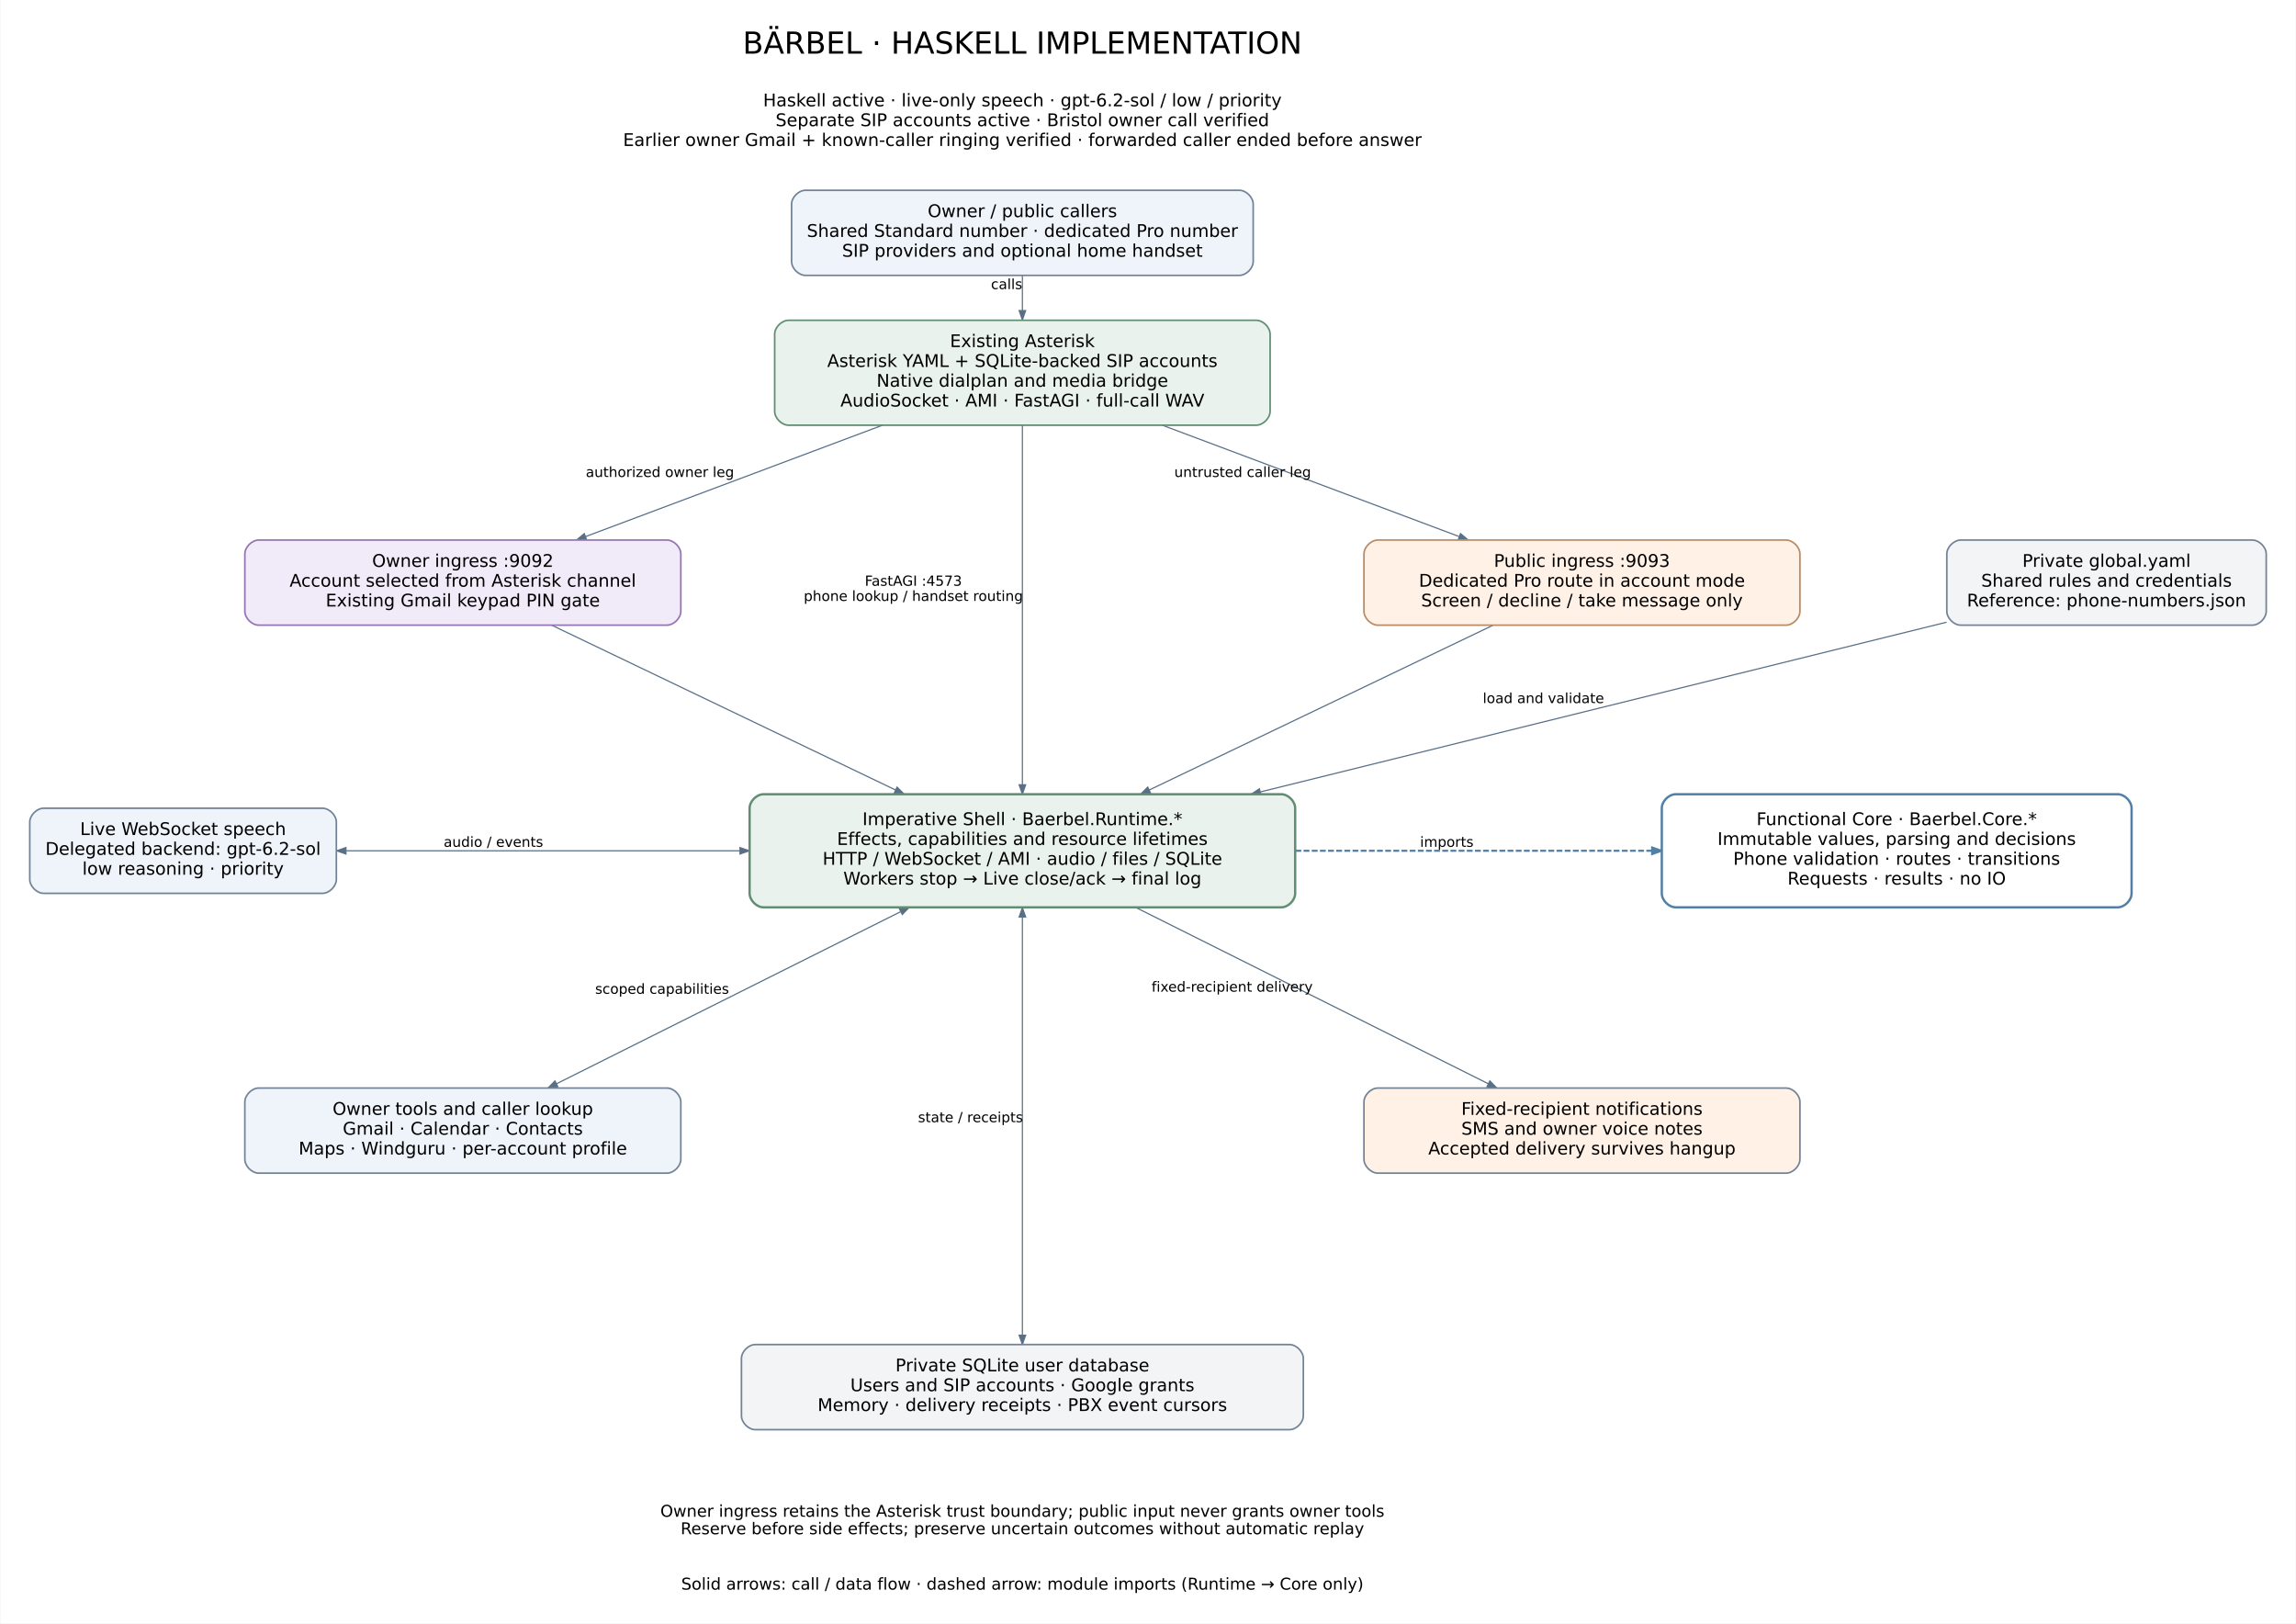
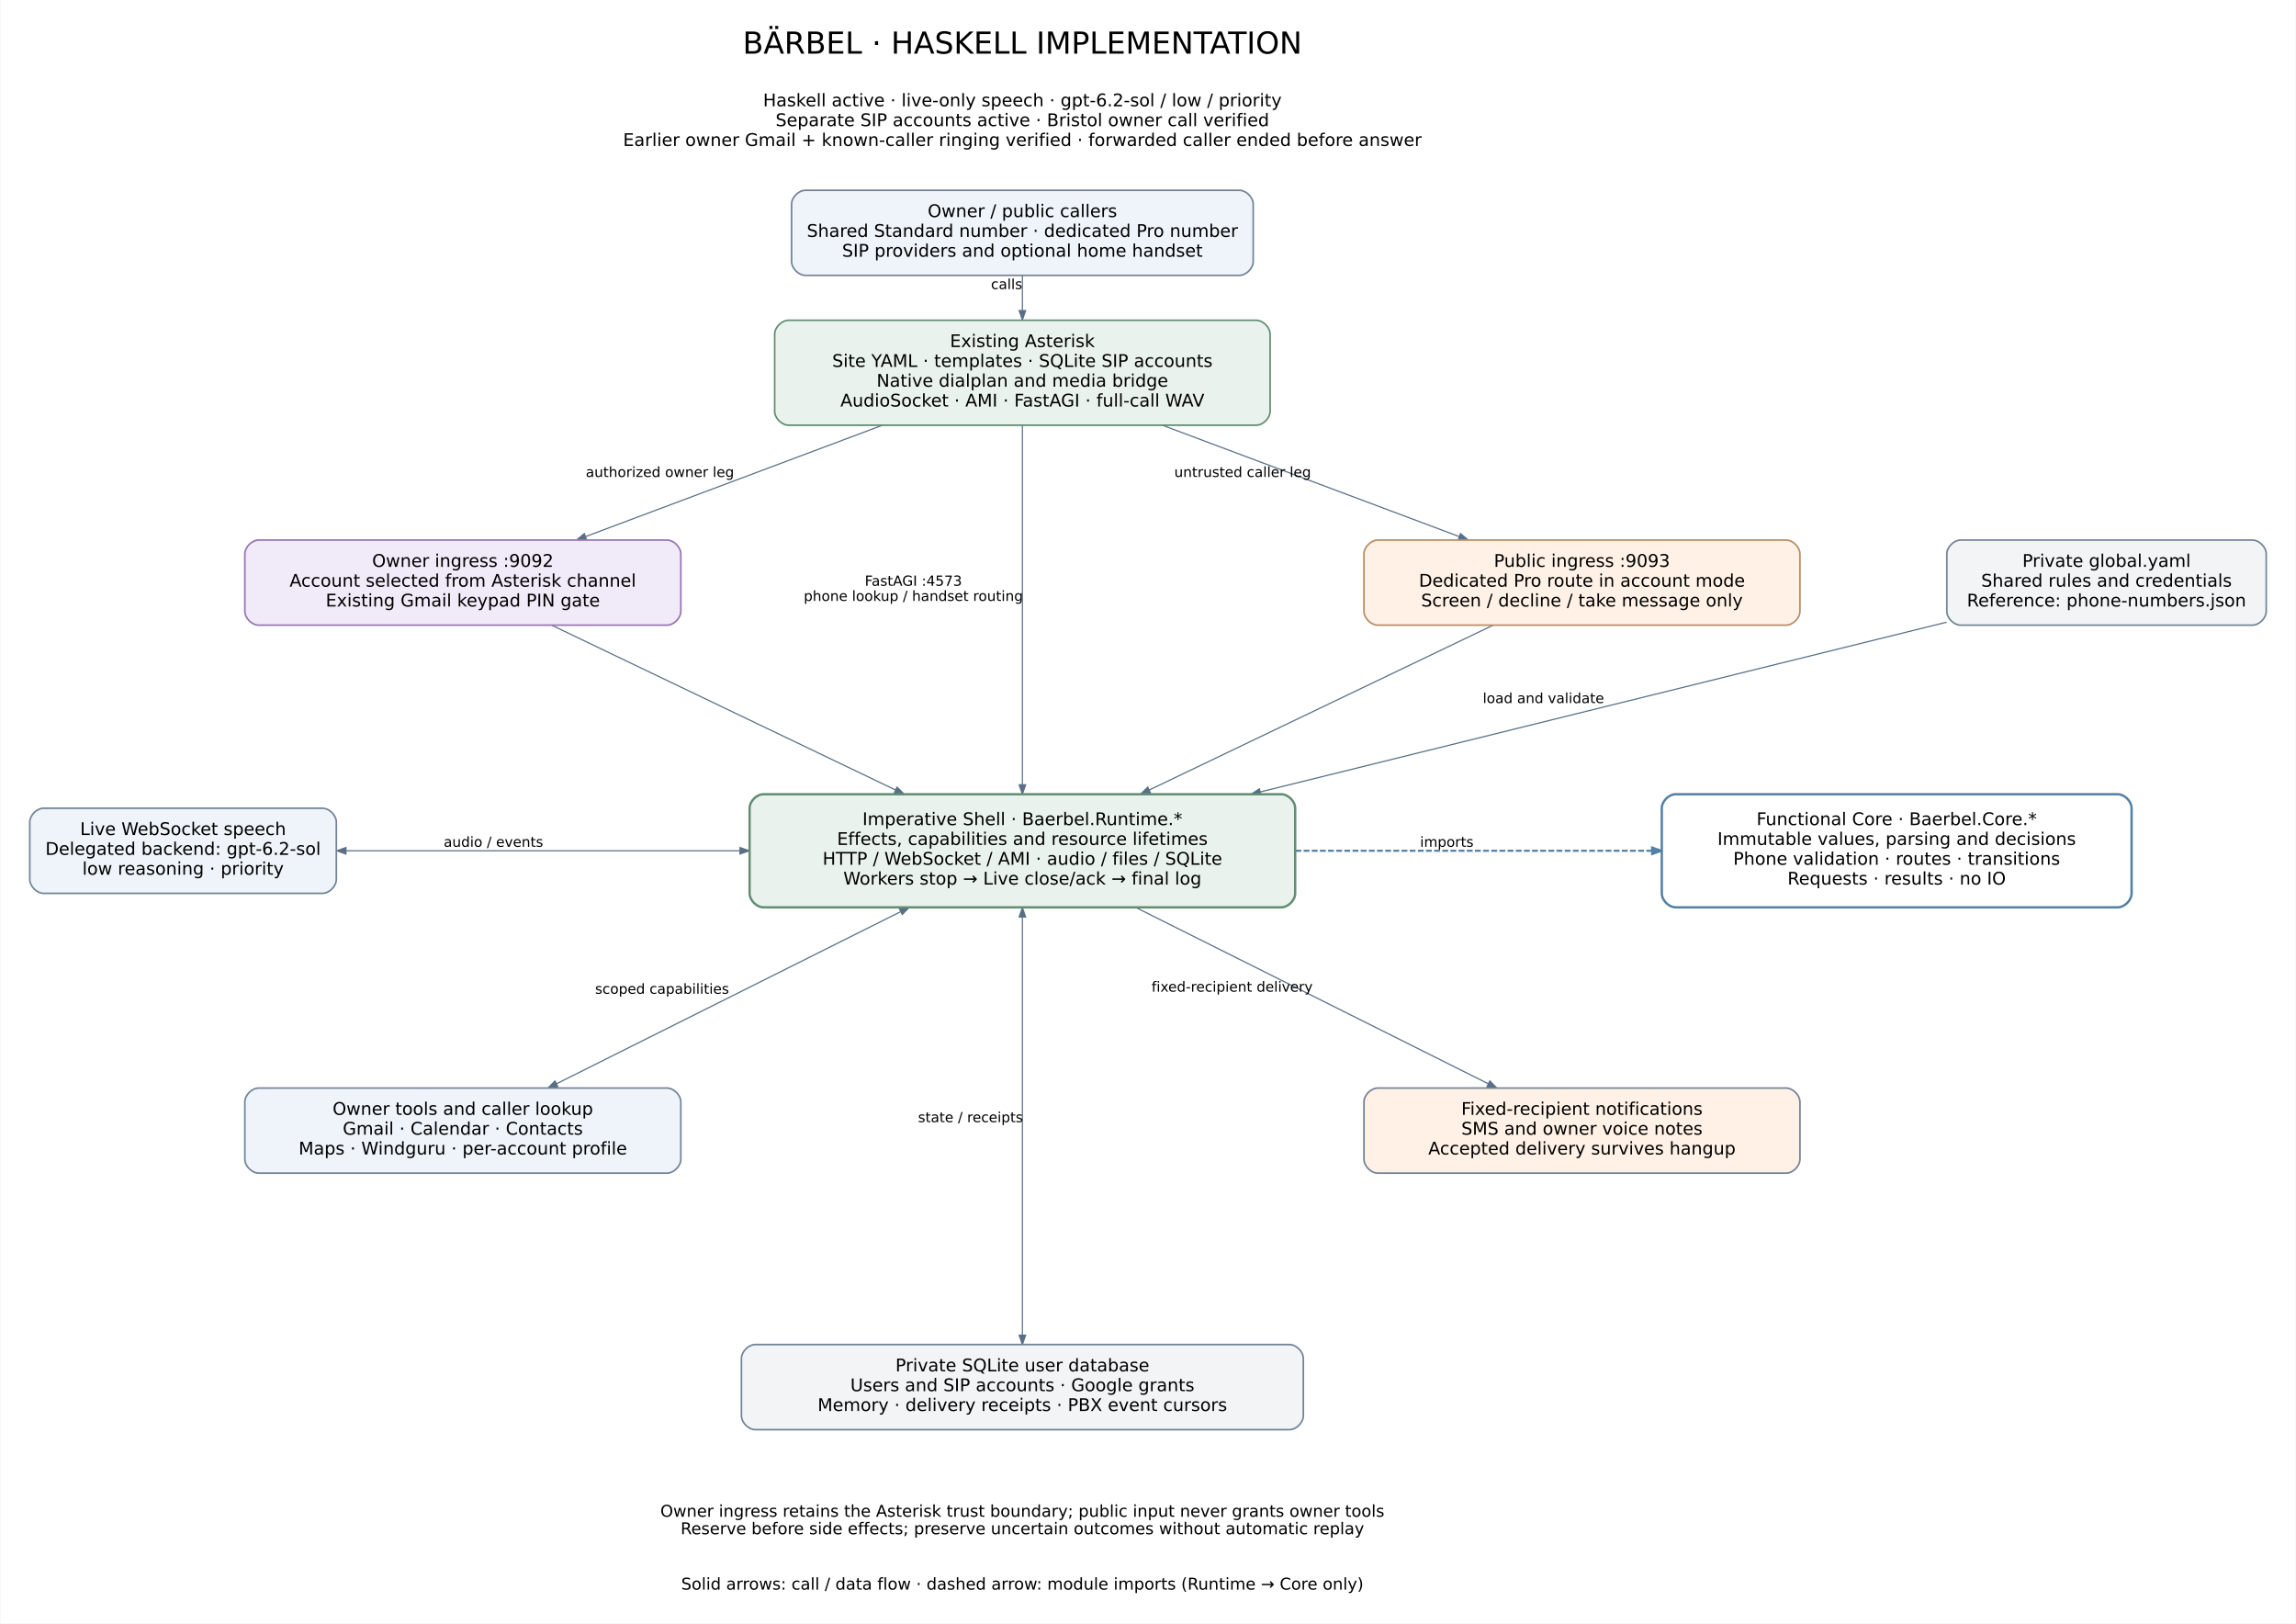
<svg xmlns="http://www.w3.org/2000/svg" width="1969pt" height="1392pt" viewBox="0.00 0.00 1968.90 1392.40">
  <g id="graph0" class="graph" transform="scale(1 1) rotate(0) translate(25.2 1367.2)">
    <polygon fill="#ffffff" stroke="transparent" points="-25.2,25.2 -25.2,-1367.2 1943.7,-1367.2 1943.7,25.2 -25.2,25.2" />
    <g id="edge1" class="edge">
      <path fill="none" stroke="#586f86" d="M851.5,-1130.84C851.5,-1121.38 851.5,-1111 851.5,-1100.87" />
      <polygon fill="#586f86" stroke="#586f86" points="854.3,-1100.83 851.5,-1092.83 848.7,-1100.83 854.3,-1100.83" />
      <text text-anchor="middle" x="838" y="-1119.26" font-family="DejaVu Sans" font-size="12.00">calls</text>
    </g>
    <g id="edge2" class="edge">
      <path fill="none" stroke="#586f86" d="M731.3,-1002.43C653.04,-973.08 551.93,-935.16 476.82,-907" />
      <polygon fill="#586f86" stroke="#586f86" points="477.65,-904.32 469.18,-904.13 475.69,-909.56 477.65,-904.32" />
      <text text-anchor="middle" x="540.56" y="-958.11" font-family="DejaVu Sans" font-size="12.00">authorized owner leg</text>
    </g>
    <g id="edge3" class="edge">
      <path fill="none" stroke="#586f86" d="M971.7,-1002.43C1049.96,-973.08 1151.07,-935.16 1226.18,-907" />
      <polygon fill="#586f86" stroke="#586f86" points="1227.31,-909.56 1233.82,-904.13 1225.35,-904.32 1227.31,-909.56" />
      <text text-anchor="middle" x="1040.44" y="-958.11" font-family="DejaVu Sans" font-size="12.00">untrusted caller leg</text>
    </g>
    <g id="edge4" class="edge">
      <path fill="none" stroke="#586f86" d="M851.5,-1002.45C851.5,-927.33 851.5,-776.64 851.5,-694.34" />
      <polygon fill="#586f86" stroke="#586f86" points="854.3,-694.11 851.5,-686.11 848.7,-694.11 854.3,-694.11" />
      <text text-anchor="middle" x="758" y="-864.8" font-family="DejaVu Sans" font-size="12.00">FastAGI :4573</text>
      <text text-anchor="middle" x="758" y="-851.8" font-family="DejaVu Sans" font-size="12.00">phone lookup / handset routing</text>
    </g>
    <g id="edge5" class="edge">
      <path fill="none" stroke="#586f86" d="M447.82,-830.93C527.4,-792.8 652.84,-732.69 742.77,-689.6" />
      <polygon fill="#586f86" stroke="#586f86" points="743.99,-692.12 749.99,-686.14 741.57,-687.07 743.99,-692.12" />
    </g>
    <g id="edge6" class="edge">
      <path fill="none" stroke="#586f86" d="M1255.18,-830.93C1175.6,-792.8 1050.16,-732.69 960.23,-689.6" />
      <polygon fill="#586f86" stroke="#586f86" points="961.43,-687.07 953.01,-686.14 959.01,-692.12 961.43,-687.07" />
    </g>
    <g id="edge7" class="edge">
      <path fill="none" stroke="#527fa5" stroke-width="1.8" stroke-dasharray="5,2" d="M1085.72,-637.5C1183.55,-637.5 1296.33,-637.5 1391.44,-637.5" />
      <polygon fill="#527fa5" stroke="#527fa5" stroke-width="1.8" points="1391.71,-640.3 1399.71,-637.5 1391.71,-634.7 1391.71,-640.3" />
      <text text-anchor="middle" x="1215.58" y="-640.9" font-family="DejaVu Sans" font-size="12.00">imports</text>
    </g>
    <g id="edge8" class="edge">
      <path fill="none" stroke="#586f86" d="M608.95,-637.5C496.67,-637.5 367.27,-637.5 271.53,-637.5" />
      <polygon fill="#586f86" stroke="#586f86" points="609.24,-640.3 617.24,-637.5 609.24,-634.7 609.24,-640.3" />
      <polygon fill="#586f86" stroke="#586f86" points="271.25,-634.7 263.25,-637.5 271.25,-640.3 271.25,-634.7" />
      <text text-anchor="middle" x="397.74" y="-640.9" font-family="DejaVu Sans" font-size="12.00">audio / events</text>
    </g>
    <g id="edge9" class="edge">
      <path fill="none" stroke="#586f86" d="M747.03,-585.26C658.31,-540.9 532.84,-478.17 451.81,-437.66" />
      <polygon fill="#586f86" stroke="#586f86" points="745.96,-587.86 754.36,-588.93 748.46,-582.85 745.96,-587.86" />
      <polygon fill="#586f86" stroke="#586f86" points="453.01,-435.12 444.6,-434.05 450.5,-440.13 453.01,-435.12" />
      <text text-anchor="middle" x="542.42" y="-514.86" font-family="DejaVu Sans" font-size="12.00">scoped capabilities</text>
    </g>
    <g id="edge10" class="edge">
      <path fill="none" stroke="#586f86" d="M948.64,-588.93C1037.67,-544.41 1167.96,-479.27 1251.24,-437.63" />
      <polygon fill="#586f86" stroke="#586f86" points="1252.5,-440.13 1258.4,-434.05 1249.99,-435.12 1252.5,-440.13" />
      <text text-anchor="middle" x="1031.44" y="-516.68" font-family="DejaVu Sans" font-size="12.00">fixed-recipient delivery</text>
    </g>
    <g id="edge11" class="edge">
      <path fill="none" stroke="#586f86" d="M851.5,-580.58C851.5,-487.86 851.5,-306.14 851.5,-222.09" />
      <polygon fill="#586f86" stroke="#586f86" points="848.7,-580.71 851.5,-588.71 854.3,-580.71 848.7,-580.71" />
      <polygon fill="#586f86" stroke="#586f86" points="854.3,-222.03 851.5,-214.03 848.7,-222.03 854.3,-222.03" />
      <text text-anchor="middle" x="807" y="-404.73" font-family="DejaVu Sans" font-size="12.00">state / receipts</text>
    </g>
    <g id="edge12" class="edge">
      <path fill="none" stroke="#586f86" d="M1644.28,-833.56C1488.94,-795.15 1234.32,-732.18 1055.65,-687.99" />
      <polygon fill="#586f86" stroke="#586f86" points="1056.17,-685.23 1047.73,-686.03 1054.83,-690.67 1056.17,-685.23" />
      <text text-anchor="middle" x="1298.46" y="-764.18" font-family="DejaVu Sans" font-size="12.00">load and validate</text>
    </g>
    <g id="node1" class="node">
      <text text-anchor="middle" x="851.5" y="-1321.2" font-family="DejaVu Sans" font-size="26.00">BÄRBEL · HASKELL IMPLEMENTATION</text>
    </g>
    <g id="node2" class="node">
      <text text-anchor="middle" x="851.5" y="-1276" font-family="DejaVu Sans" font-size="15.00">Haskell active · live-only speech · gpt-6.2-sol / low / priority</text>
      <text text-anchor="middle" x="851.5" y="-1259" font-family="DejaVu Sans" font-size="15.00">Separate SIP accounts active · Bristol owner call verified</text>
      <text text-anchor="middle" x="851.5" y="-1242" font-family="DejaVu Sans" font-size="15.00">Earlier owner Gmail + known-caller ringing verified · forwarded caller ended before answer</text>
    </g>
    <g id="node3" class="node">
      <path fill="#eef4fa" stroke="#728397" stroke-width="1.4" d="M1037.5,-1204C1037.5,-1204 665.5,-1204 665.5,-1204 659.5,-1204 653.5,-1198 653.5,-1192 653.5,-1192 653.5,-1143 653.5,-1143 653.5,-1137 659.5,-1131 665.5,-1131 665.5,-1131 1037.5,-1131 1037.5,-1131 1043.5,-1131 1049.5,-1137 1049.5,-1143 1049.5,-1143 1049.5,-1192 1049.5,-1192 1049.5,-1198 1043.5,-1204 1037.5,-1204" />
      <text text-anchor="middle" x="851.5" y="-1181" font-family="DejaVu Sans" font-size="15.00">Owner / public callers</text>
      <text text-anchor="middle" x="851.5" y="-1164" font-family="DejaVu Sans" font-size="15.00">Shared Standard number · dedicated Pro number</text>
      <text text-anchor="middle" x="851.5" y="-1147" font-family="DejaVu Sans" font-size="15.00">SIP providers and optional home handset</text>
    </g>
    <g id="node4" class="node">
      <path fill="#eaf2ed" stroke="#618d73" stroke-width="1.4" d="M1052,-1092.5C1052,-1092.5 651,-1092.5 651,-1092.5 645,-1092.5 639,-1086.5 639,-1080.5 639,-1080.5 639,-1014.5 639,-1014.5 639,-1008.5 645,-1002.5 651,-1002.5 651,-1002.5 1052,-1002.5 1052,-1002.5 1058,-1002.5 1064,-1008.5 1064,-1014.5 1064,-1014.5 1064,-1080.5 1064,-1080.5 1064,-1086.5 1058,-1092.5 1052,-1092.5" />
      <text text-anchor="middle" x="851.5" y="-1069.5" font-family="DejaVu Sans" font-size="15.00">Existing Asterisk</text>
-       <text text-anchor="middle" x="851.5" y="-1052.5" font-family="DejaVu Sans" font-size="15.00">Asterisk YAML + SQLite-backed SIP accounts</text>
+       <text text-anchor="middle" x="851.5" y="-1052.5" font-family="DejaVu Sans" font-size="15.00">Site YAML · templates · SQLite SIP accounts</text>
      <text text-anchor="middle" x="851.5" y="-1035.5" font-family="DejaVu Sans" font-size="15.00">Native dialplan and media bridge</text>
      <text text-anchor="middle" x="851.5" y="-1018.5" font-family="DejaVu Sans" font-size="15.00">AudioSocket · AMI · FastAGI · full-call WAV</text>
    </g>
    <g id="node5" class="node">
      <path fill="#f1eaf8" stroke="#9674b2" stroke-width="1.4" d="M546.5,-904C546.5,-904 196.5,-904 196.5,-904 190.5,-904 184.5,-898 184.5,-892 184.5,-892 184.5,-843 184.5,-843 184.5,-837 190.5,-831 196.5,-831 196.5,-831 546.5,-831 546.5,-831 552.5,-831 558.5,-837 558.5,-843 558.5,-843 558.5,-892 558.5,-892 558.5,-898 552.5,-904 546.5,-904" />
      <text text-anchor="middle" x="371.5" y="-881" font-family="DejaVu Sans" font-size="15.00">Owner ingress :9092</text>
      <text text-anchor="middle" x="371.5" y="-864" font-family="DejaVu Sans" font-size="15.00">Account selected from Asterisk channel</text>
      <text text-anchor="middle" x="371.5" y="-847" font-family="DejaVu Sans" font-size="15.00">Existing Gmail keypad PIN gate</text>
    </g>
    <g id="node6" class="node">
      <path fill="#fff1e5" stroke="#b98b65" stroke-width="1.4" d="M1506.5,-904C1506.5,-904 1156.5,-904 1156.5,-904 1150.5,-904 1144.5,-898 1144.5,-892 1144.5,-892 1144.5,-843 1144.5,-843 1144.5,-837 1150.5,-831 1156.5,-831 1156.5,-831 1506.5,-831 1506.5,-831 1512.5,-831 1518.5,-837 1518.5,-843 1518.5,-843 1518.5,-892 1518.5,-892 1518.5,-898 1512.5,-904 1506.5,-904" />
      <text text-anchor="middle" x="1331.5" y="-881" font-family="DejaVu Sans" font-size="15.00">Public ingress :9093</text>
      <text text-anchor="middle" x="1331.5" y="-864" font-family="DejaVu Sans" font-size="15.00">Dedicated Pro route in account mode</text>
      <text text-anchor="middle" x="1331.5" y="-847" font-family="DejaVu Sans" font-size="15.00">Screen / decline / take message only</text>
    </g>
    <g id="node7" class="node">
      <path fill="#eaf2ed" stroke="#618d73" stroke-width="2" d="M1073.5,-686C1073.5,-686 629.5,-686 629.5,-686 623.5,-686 617.5,-680 617.5,-674 617.5,-674 617.5,-601 617.5,-601 617.5,-595 623.5,-589 629.5,-589 629.5,-589 1073.5,-589 1073.5,-589 1079.5,-589 1085.5,-595 1085.5,-601 1085.5,-601 1085.5,-674 1085.5,-674 1085.5,-680 1079.5,-686 1073.5,-686" />
      <text text-anchor="middle" x="851.5" y="-659.5" font-family="DejaVu Sans" font-size="15.00">Imperative Shell · Baerbel.Runtime.*</text>
      <text text-anchor="middle" x="851.5" y="-642.5" font-family="DejaVu Sans" font-size="15.00">Effects, capabilities and resource lifetimes</text>
      <text text-anchor="middle" x="851.5" y="-625.5" font-family="DejaVu Sans" font-size="15.00">HTTP / WebSocket / AMI · audio / files / SQLite</text>
      <text text-anchor="middle" x="851.5" y="-608.5" font-family="DejaVu Sans" font-size="15.00">Workers stop → Live close/ack → final log</text>
    </g>
    <g id="node8" class="node">
      <path fill="#ffffff" stroke="#527fa5" stroke-width="2" d="M1791,-686C1791,-686 1412,-686 1412,-686 1406,-686 1400,-680 1400,-674 1400,-674 1400,-601 1400,-601 1400,-595 1406,-589 1412,-589 1412,-589 1791,-589 1791,-589 1797,-589 1803,-595 1803,-601 1803,-601 1803,-674 1803,-674 1803,-680 1797,-686 1791,-686" />
      <text text-anchor="middle" x="1601.5" y="-659.5" font-family="DejaVu Sans" font-size="15.00">Functional Core · Baerbel.Core.*</text>
      <text text-anchor="middle" x="1601.5" y="-642.5" font-family="DejaVu Sans" font-size="15.00">Immutable values, parsing and decisions</text>
      <text text-anchor="middle" x="1601.5" y="-625.5" font-family="DejaVu Sans" font-size="15.00">Phone validation · routes · transitions</text>
      <text text-anchor="middle" x="1601.5" y="-608.5" font-family="DejaVu Sans" font-size="15.00">Requests · results · no IO</text>
    </g>
    <g id="node9" class="node">
      <path fill="#eef4fa" stroke="#728397" stroke-width="1.4" d="M251,-674C251,-674 12,-674 12,-674 6,-674 0,-668 0,-662 0,-662 0,-613 0,-613 0,-607 6,-601 12,-601 12,-601 251,-601 251,-601 257,-601 263,-607 263,-613 263,-613 263,-662 263,-662 263,-668 257,-674 251,-674" />
      <text text-anchor="middle" x="131.5" y="-651" font-family="DejaVu Sans" font-size="15.00">Live WebSocket speech</text>
      <text text-anchor="middle" x="131.5" y="-634" font-family="DejaVu Sans" font-size="15.00">Delegated backend: gpt-6.2-sol</text>
      <text text-anchor="middle" x="131.5" y="-617" font-family="DejaVu Sans" font-size="15.00">low reasoning · priority</text>
    </g>
    <g id="node10" class="node">
      <path fill="#eef4fa" stroke="#728397" stroke-width="1.4" d="M546.5,-434C546.5,-434 196.5,-434 196.5,-434 190.5,-434 184.5,-428 184.5,-422 184.5,-422 184.5,-373 184.5,-373 184.5,-367 190.5,-361 196.5,-361 196.5,-361 546.5,-361 546.5,-361 552.5,-361 558.5,-367 558.5,-373 558.5,-373 558.5,-422 558.5,-422 558.5,-428 552.5,-434 546.5,-434" />
      <text text-anchor="middle" x="371.5" y="-411" font-family="DejaVu Sans" font-size="15.00">Owner tools and caller lookup</text>
      <text text-anchor="middle" x="371.5" y="-394" font-family="DejaVu Sans" font-size="15.00">Gmail · Calendar · Contacts</text>
      <text text-anchor="middle" x="371.5" y="-377" font-family="DejaVu Sans" font-size="15.00">Maps · Windguru · per-account profile</text>
    </g>
    <g id="node11" class="node">
      <path fill="#fff1e5" stroke="#728397" stroke-width="1.4" d="M1506.5,-434C1506.5,-434 1156.5,-434 1156.5,-434 1150.5,-434 1144.5,-428 1144.5,-422 1144.5,-422 1144.5,-373 1144.5,-373 1144.5,-367 1150.5,-361 1156.5,-361 1156.5,-361 1506.5,-361 1506.5,-361 1512.5,-361 1518.5,-367 1518.5,-373 1518.5,-373 1518.5,-422 1518.5,-422 1518.5,-428 1512.5,-434 1506.5,-434" />
      <text text-anchor="middle" x="1331.5" y="-411" font-family="DejaVu Sans" font-size="15.00">Fixed-recipient notifications</text>
      <text text-anchor="middle" x="1331.5" y="-394" font-family="DejaVu Sans" font-size="15.00">SMS and owner voice notes</text>
      <text text-anchor="middle" x="1331.5" y="-377" font-family="DejaVu Sans" font-size="15.00">Accepted delivery survives hangup</text>
    </g>
    <g id="node12" class="node">
      <path fill="#f3f4f6" stroke="#728397" stroke-width="1.4" d="M1080.5,-214C1080.5,-214 622.5,-214 622.5,-214 616.5,-214 610.5,-208 610.5,-202 610.5,-202 610.5,-153 610.5,-153 610.5,-147 616.5,-141 622.5,-141 622.5,-141 1080.5,-141 1080.5,-141 1086.5,-141 1092.5,-147 1092.5,-153 1092.5,-153 1092.5,-202 1092.5,-202 1092.5,-208 1086.5,-214 1080.5,-214" />
      <text text-anchor="middle" x="851.5" y="-191" font-family="DejaVu Sans" font-size="15.00">Private SQLite user database</text>
      <text text-anchor="middle" x="851.5" y="-174" font-family="DejaVu Sans" font-size="15.00">Users and SIP accounts · Google grants</text>
      <text text-anchor="middle" x="851.5" y="-157" font-family="DejaVu Sans" font-size="15.00">Memory · delivery receipts · PBX event cursors</text>
    </g>
    <g id="node13" class="node">
      <path fill="#f3f4f6" stroke="#728397" stroke-width="1.4" d="M1906.5,-904C1906.5,-904 1656.5,-904 1656.5,-904 1650.5,-904 1644.5,-898 1644.5,-892 1644.5,-892 1644.5,-843 1644.5,-843 1644.5,-837 1650.5,-831 1656.5,-831 1656.5,-831 1906.5,-831 1906.5,-831 1912.5,-831 1918.5,-837 1918.5,-843 1918.5,-843 1918.5,-892 1918.5,-892 1918.5,-898 1912.5,-904 1906.5,-904" />
      <text text-anchor="middle" x="1781.5" y="-881" font-family="DejaVu Sans" font-size="15.00">Private global.yaml</text>
      <text text-anchor="middle" x="1781.5" y="-864" font-family="DejaVu Sans" font-size="15.00">Shared rules and credentials</text>
      <text text-anchor="middle" x="1781.5" y="-847" font-family="DejaVu Sans" font-size="15.00">Reference: phone-numbers.json</text>
    </g>
    <g id="node14" class="node">
      <text text-anchor="middle" x="851.5" y="-66.3" font-family="DejaVu Sans" font-size="14.00">Owner ingress retains the Asterisk trust boundary; public input never grants owner tools</text>
      <text text-anchor="middle" x="851.5" y="-51.3" font-family="DejaVu Sans" font-size="14.00">Reserve before side effects; preserve uncertain outcomes without automatic replay</text>
    </g>
    <g id="node15" class="node">
      <text text-anchor="middle" x="851.5" y="-3.8" font-family="DejaVu Sans" font-size="14.00">Solid arrows: call / data flow · dashed arrow: module imports (Runtime → Core only)</text>
    </g>
  </g>
</svg>
